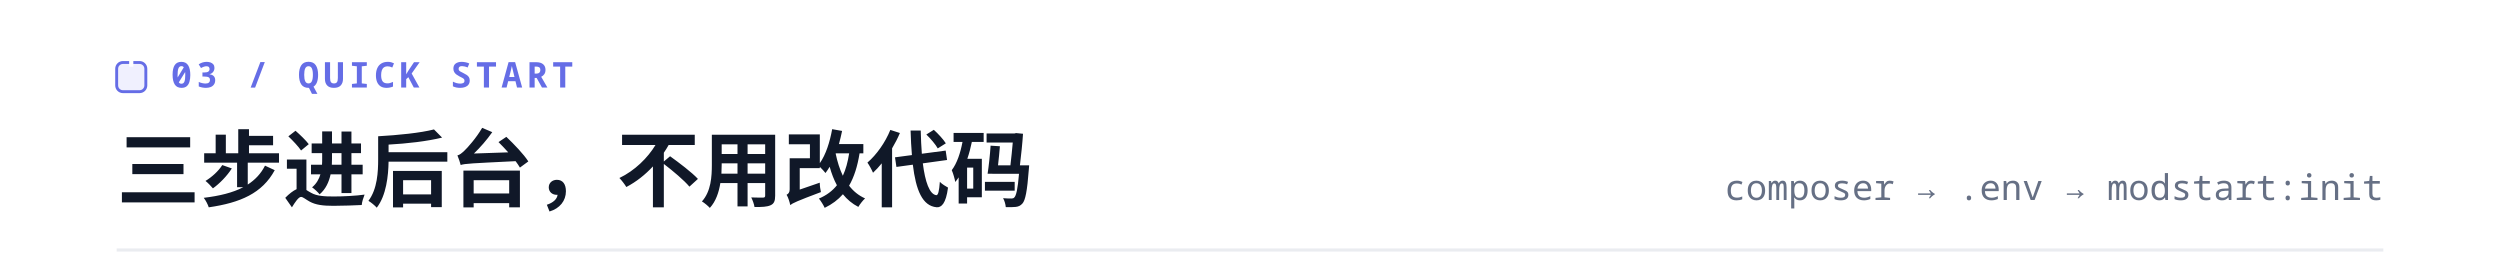
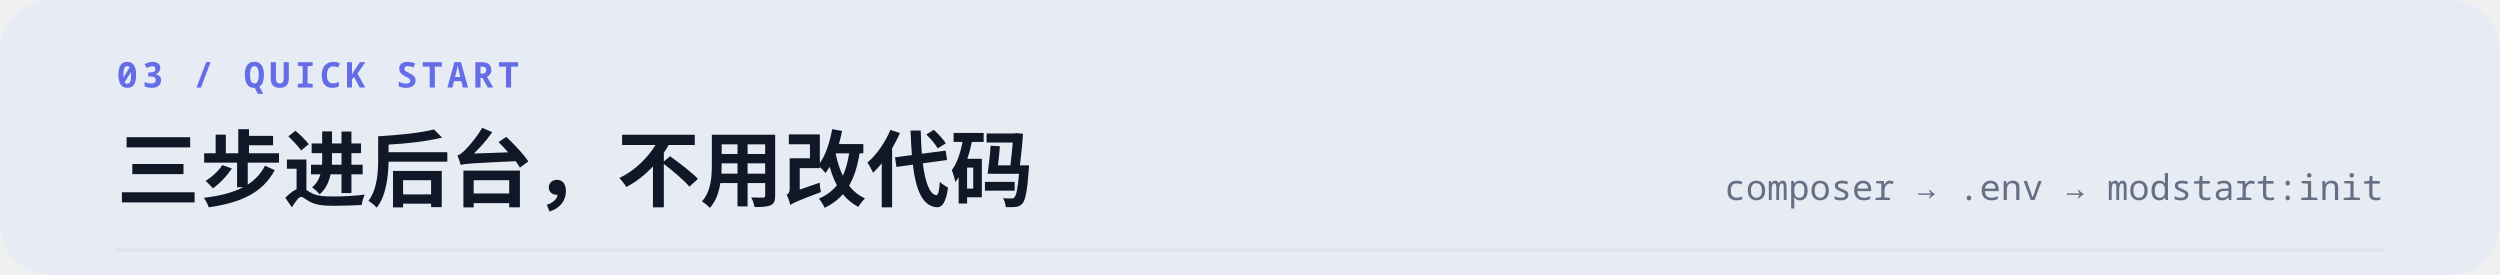
- <svg xmlns="http://www.w3.org/2000/svg" width="1200" height="132" viewBox="0 0 1200 132" role="img" aria-labelledby="t3 d3">
-   <rect width="1200" height="132" fill="#FFFFFF" />
-   <g id="motif">
-     <rect x="56" y="30" width="14" height="14" rx="3" fill="#F0F0FE" stroke="#656DE6" stroke-width="1.4" />
-     <rect x="62" y="29" width="2" height="3" fill="#FFFFFF" />
-   </g>
-   <text x="82" y="42" font-family="ui-monospace, SFMono-Regular, Menlo, 'Noto Sans Mono', monospace" font-size="17" font-weight="600" letter-spacing="2" fill="#656DE6">03 / QUICK START</text>
+ <svg xmlns="http://www.w3.org/2000/svg" width="1200" height="132" viewBox="0 0 1200 132" role="img" aria-labelledby="t d">
+   <rect width="1200" height="132" rx="24" fill="#E7ECF4" />
+   <text x="56" y="42" font-family="ui-monospace, SFMono-Regular, Menlo, 'Noto Sans Mono', monospace" font-size="17" font-weight="600" letter-spacing="2" fill="#656DE6">03 / QUICK START</text>
  <text x="56" y="96" font-family="-apple-system, BlinkMacSystemFont, 'Segoe UI', 'PingFang SC', 'Noto Sans CJK SC', 'Microsoft YaHei', sans-serif" font-size="40" font-weight="700" fill="#101828">三步进后台，不用改代码</text>
  <text x="1144" y="96" text-anchor="end" font-family="ui-monospace, SFMono-Regular, Menlo, 'Noto Sans Mono', monospace" font-size="17" fill="#667085">composer → .env → modstart:init</text>
-   <line x1="56" y1="120" x2="1144" y2="120" stroke="#EAECF0" stroke-width="1.5" />
+   <line x1="56" y1="120" x2="1144" y2="120" stroke="#DCE2EC" stroke-width="1.5" />
</svg>
